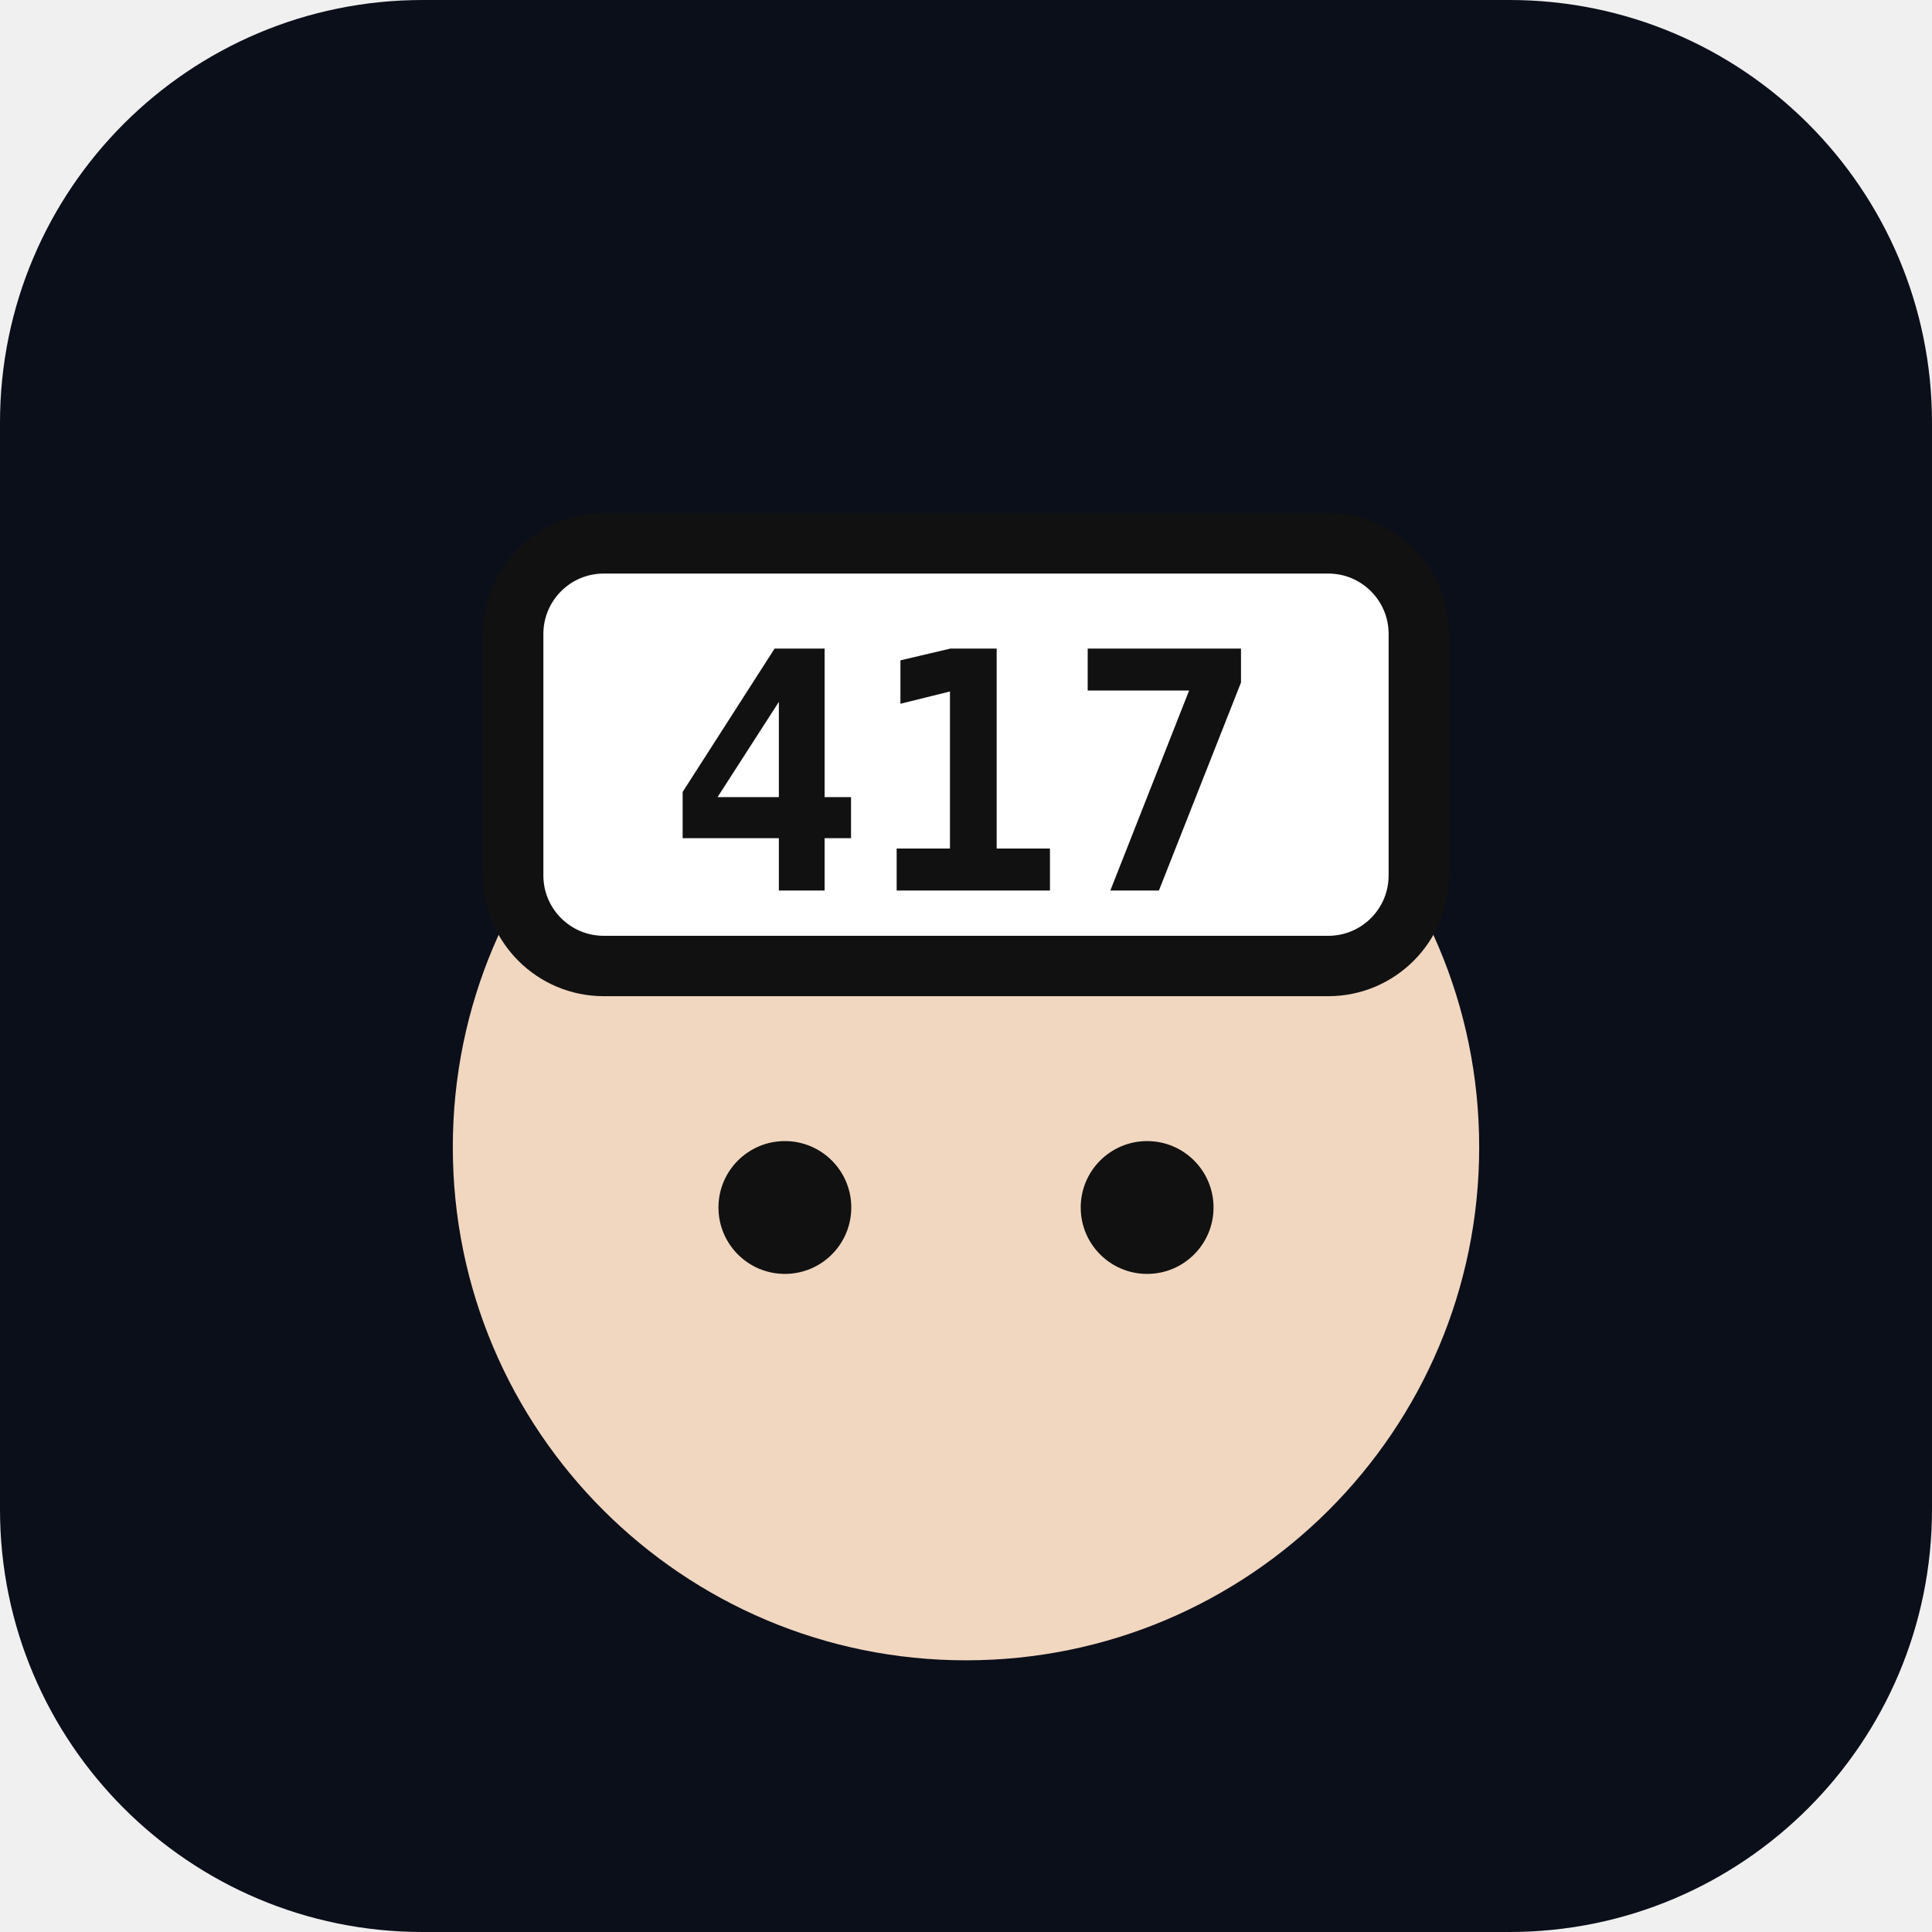
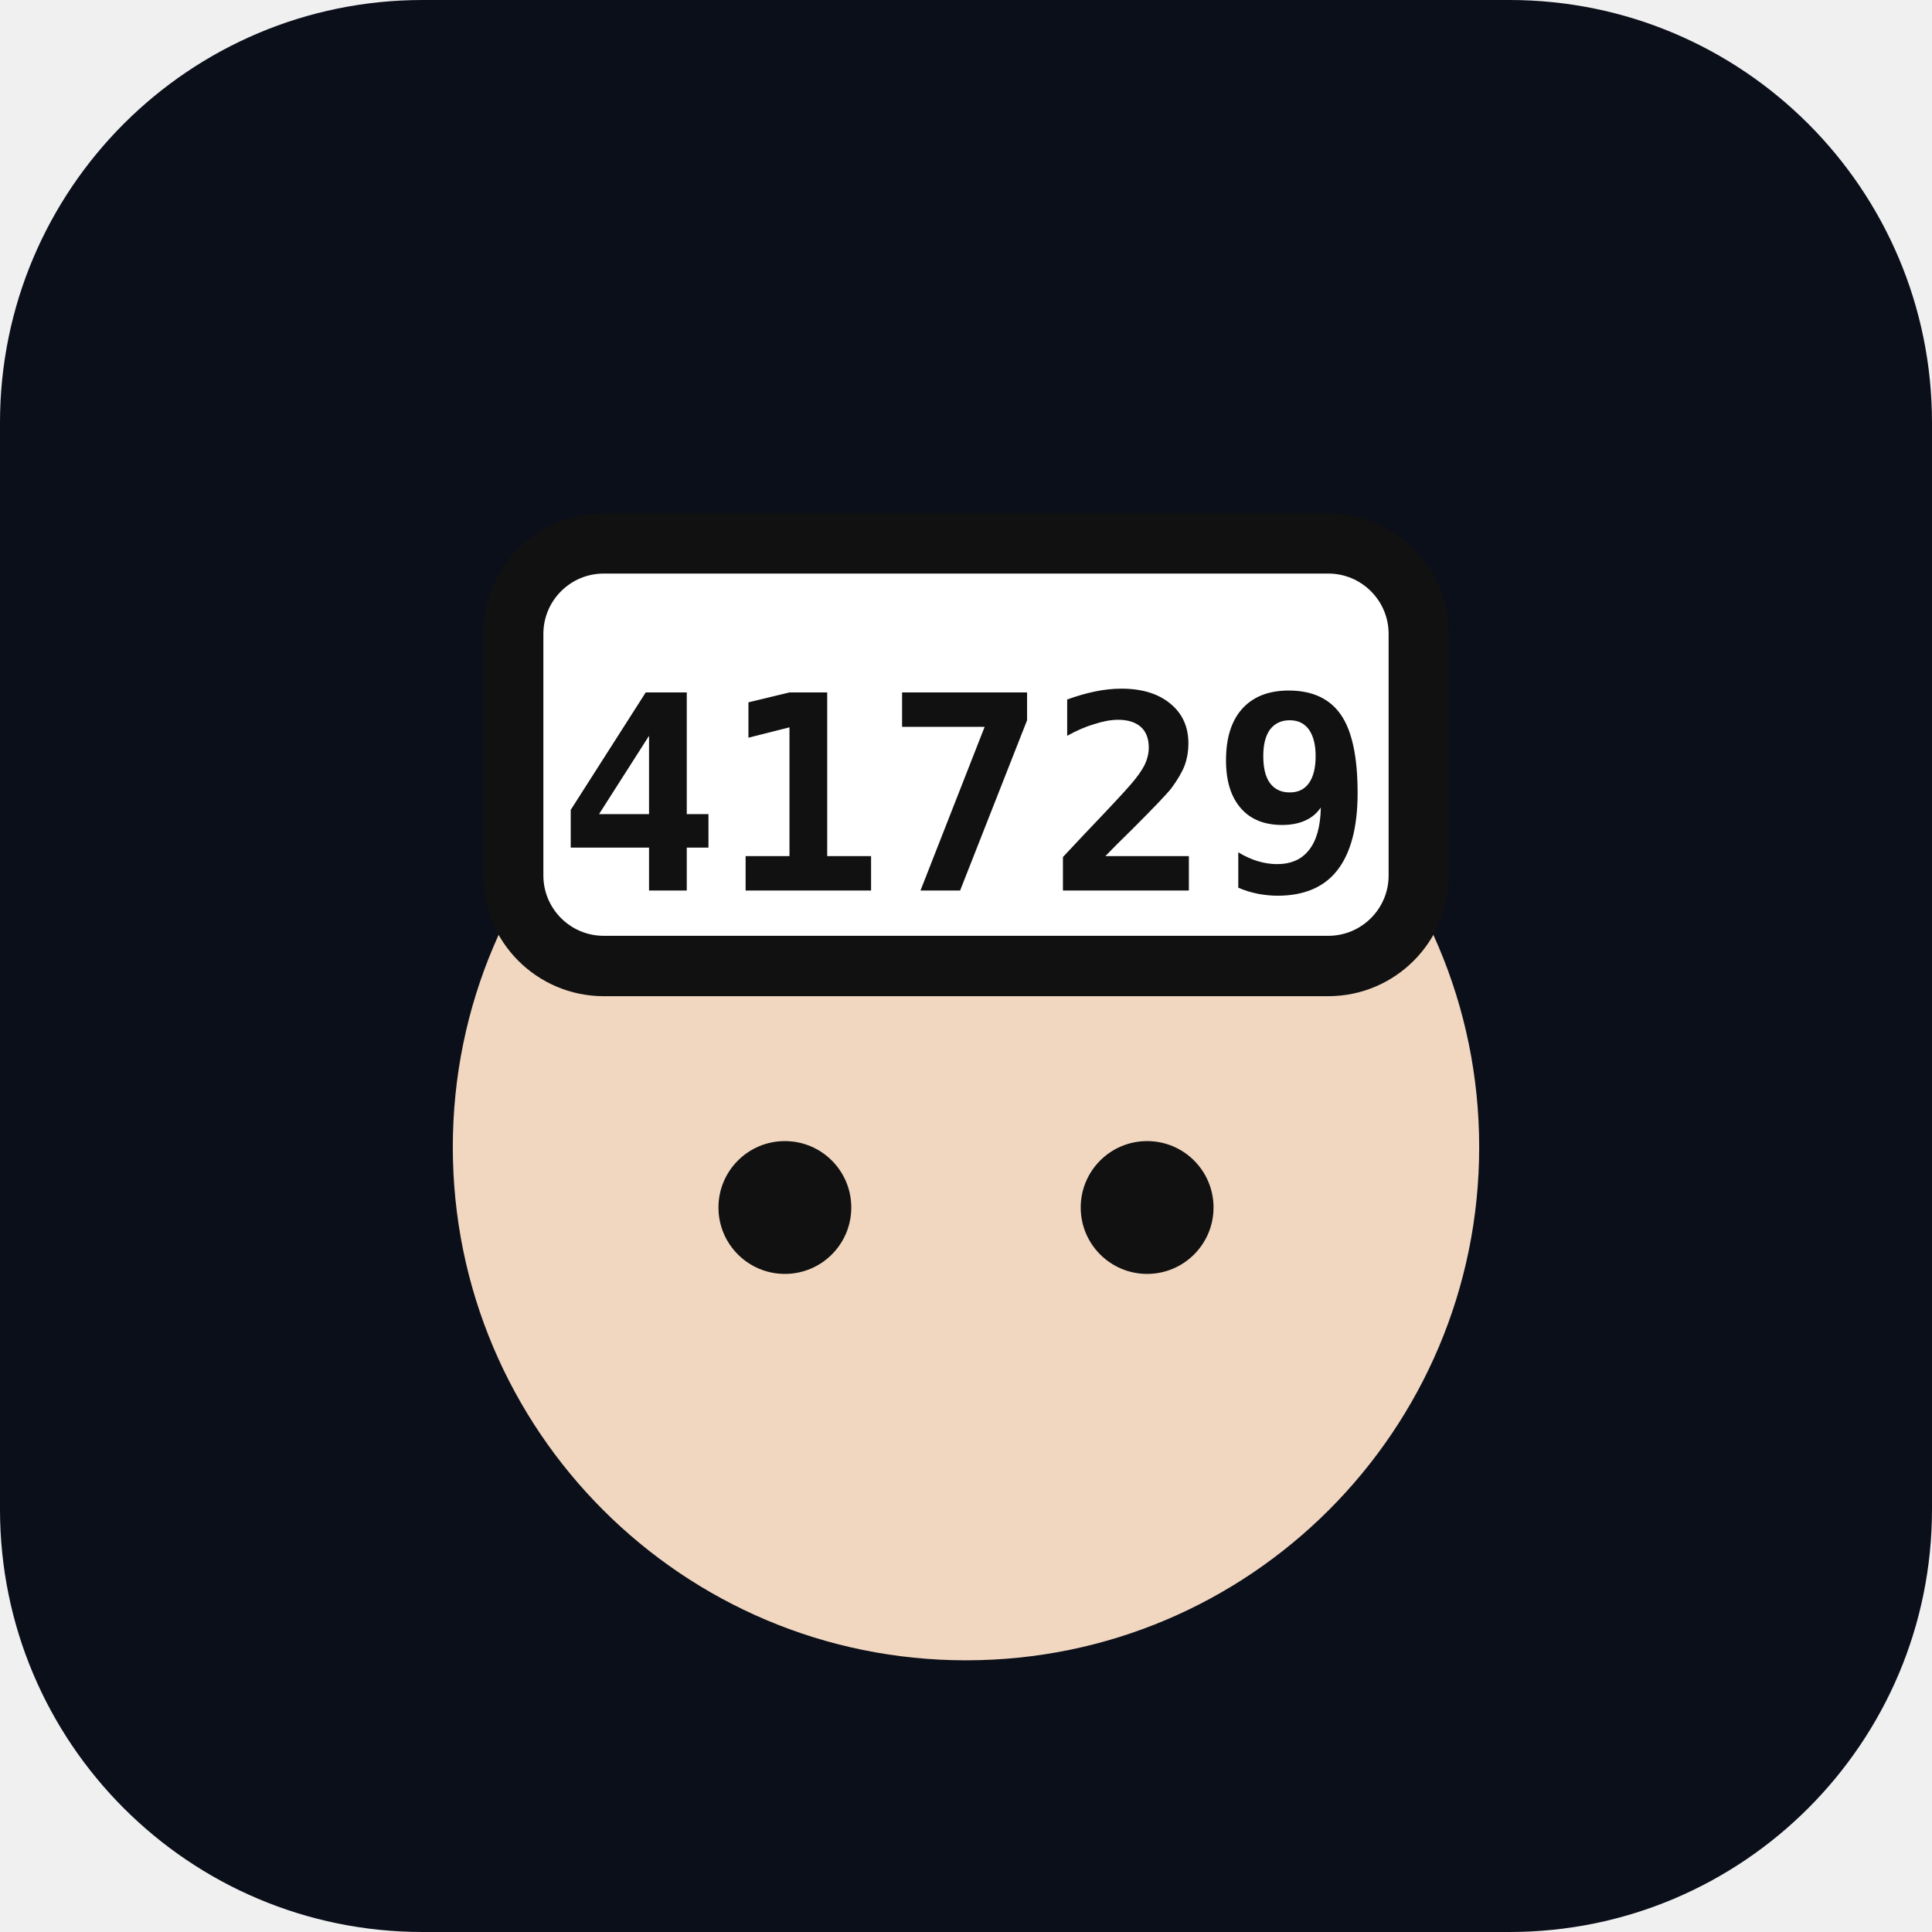
<svg xmlns="http://www.w3.org/2000/svg" viewBox="0 0 64 64">
  <rect width="64" height="64" rx="14" fill="#0b0f1a" />
  <circle cx="32" cy="38" r="17" fill="#f1d7c0" />
  <circle cx="26" cy="40" r="2.2" fill="#111" />
  <circle cx="38" cy="40" r="2.2" fill="#111" />
  <rect x="17" y="18" width="30" height="14" rx="3" fill="#fff" stroke="#111" stroke-width="2" />
-   <text x="32" y="29.5" font-family="JetBrains Mono,Menlo,monospace" font-weight="800" font-size="11" text-anchor="middle" fill="#111">417</text>
+   <text x="32" y="29.5" font-family="JetBrains Mono,Menlo,monospace" font-weight="800" font-size="9" text-anchor="middle" fill="#111">41729</text>
</svg>
